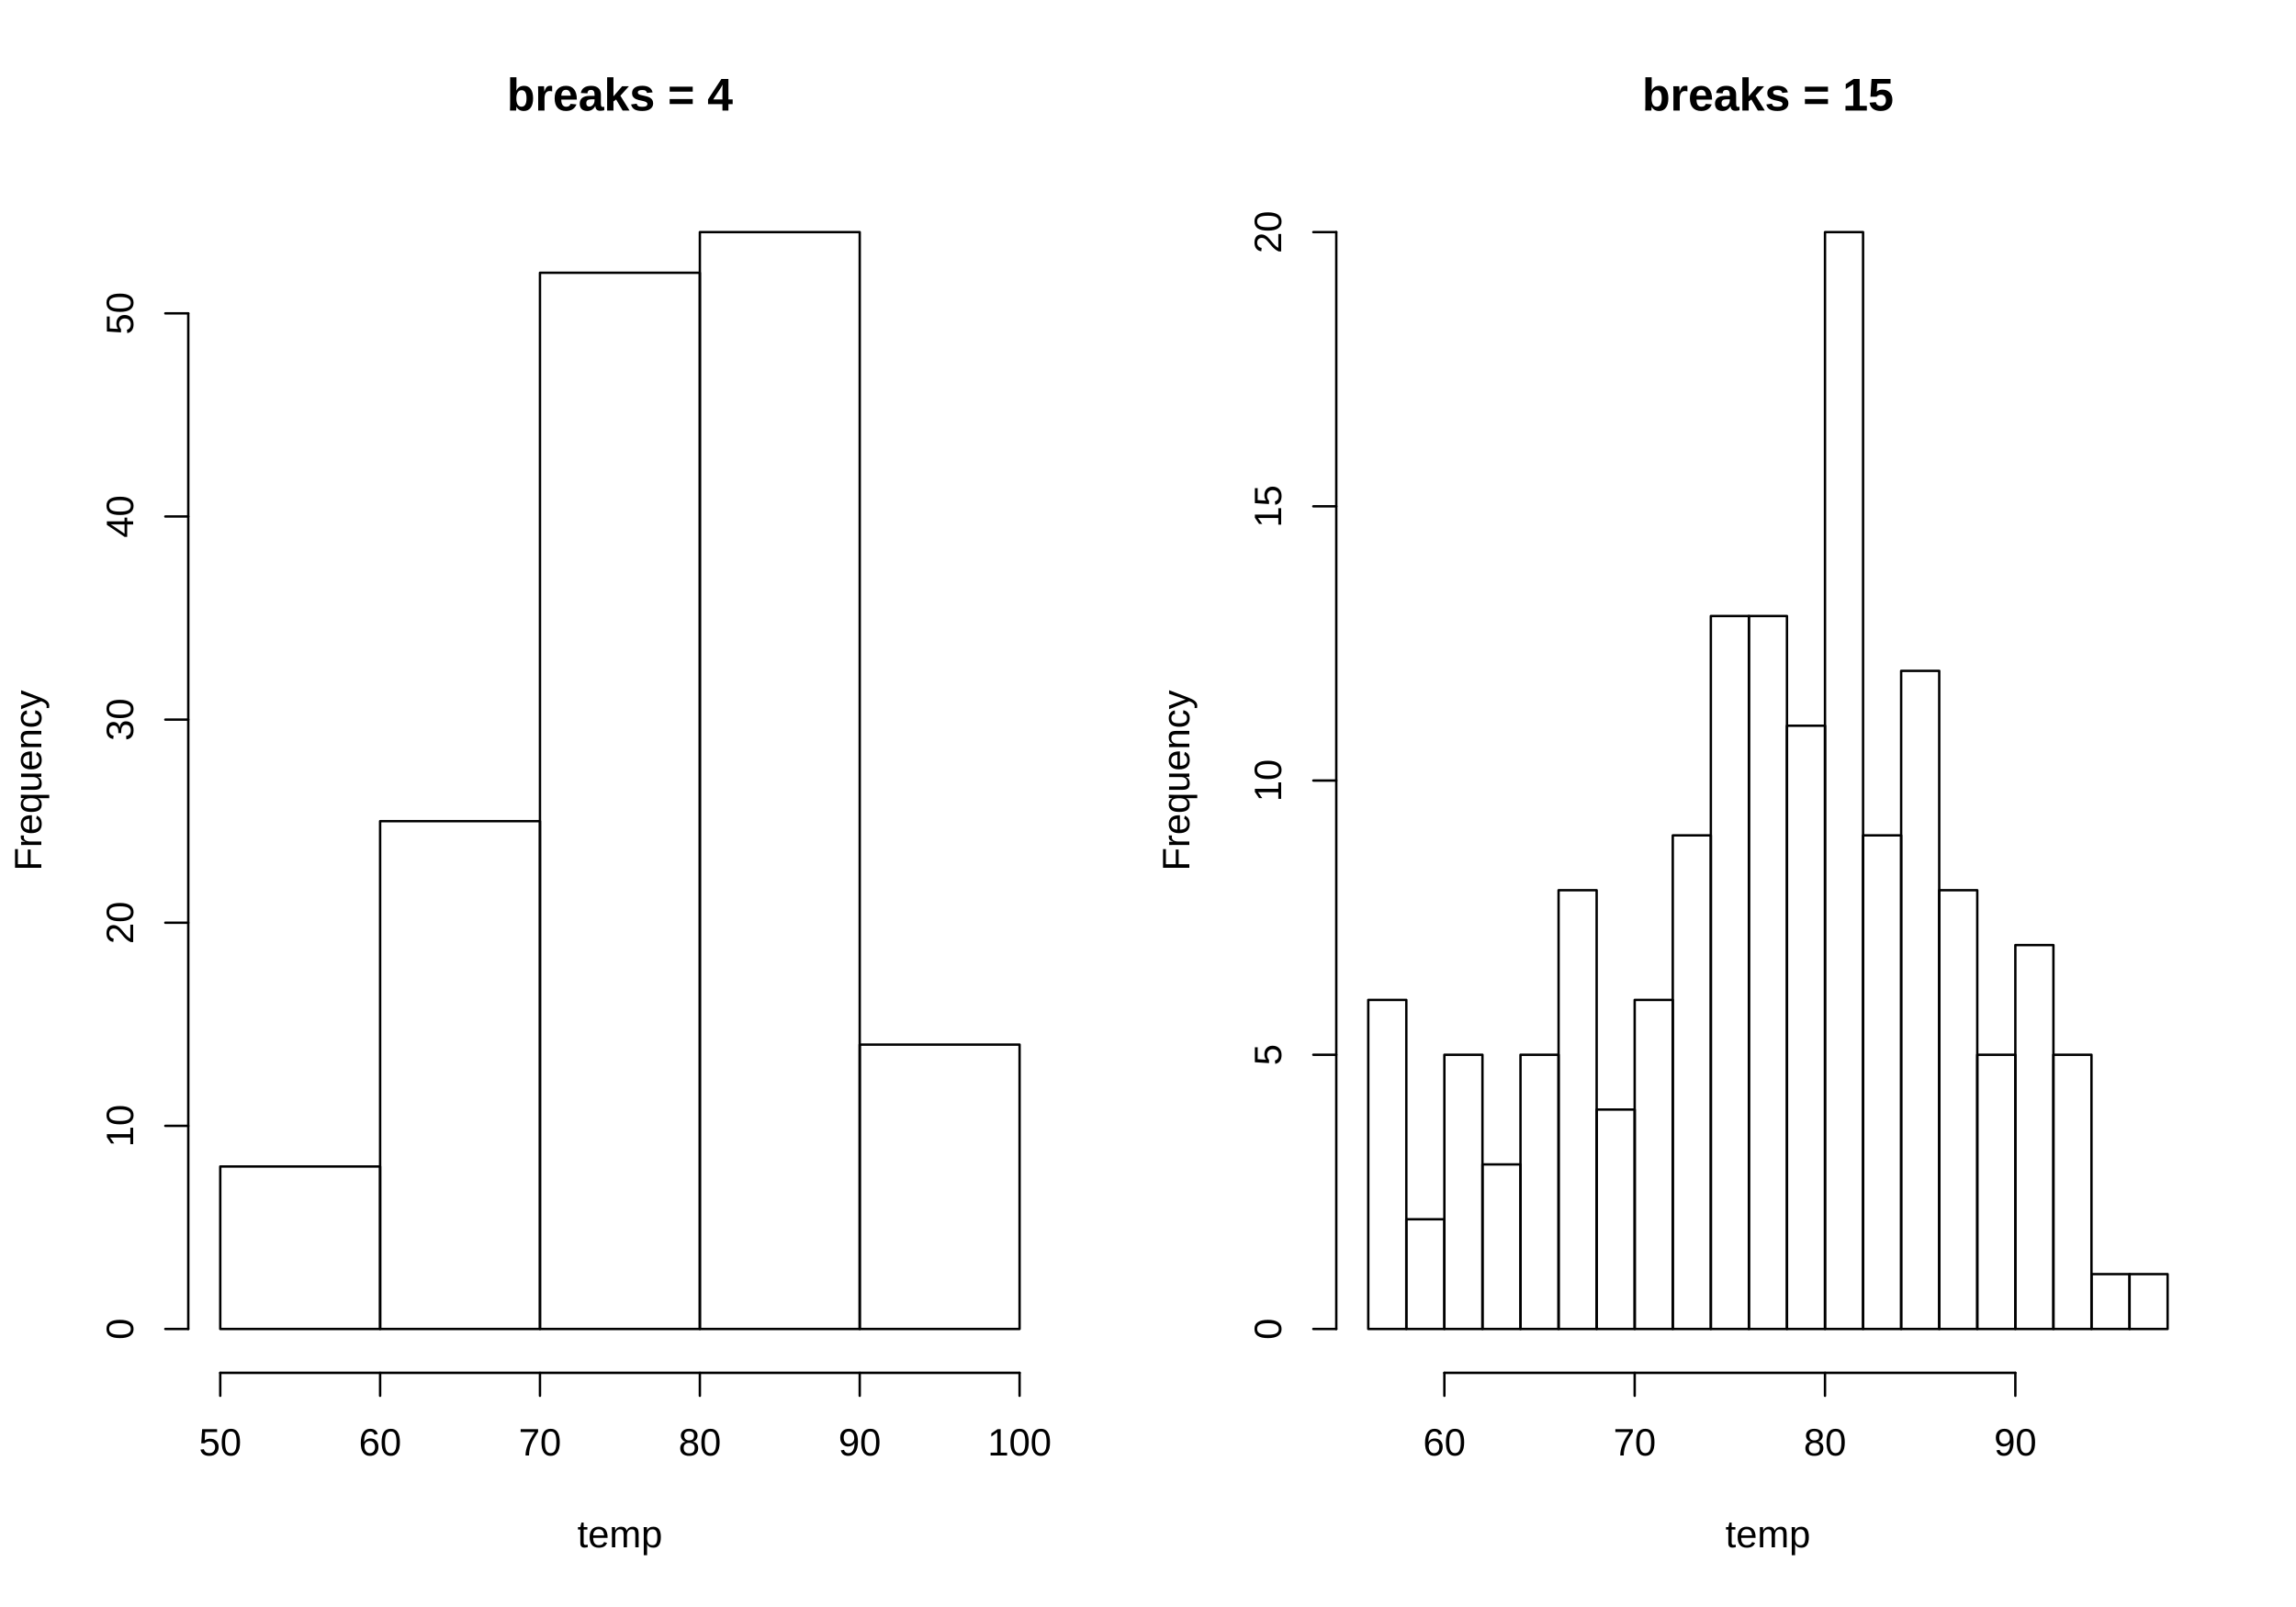
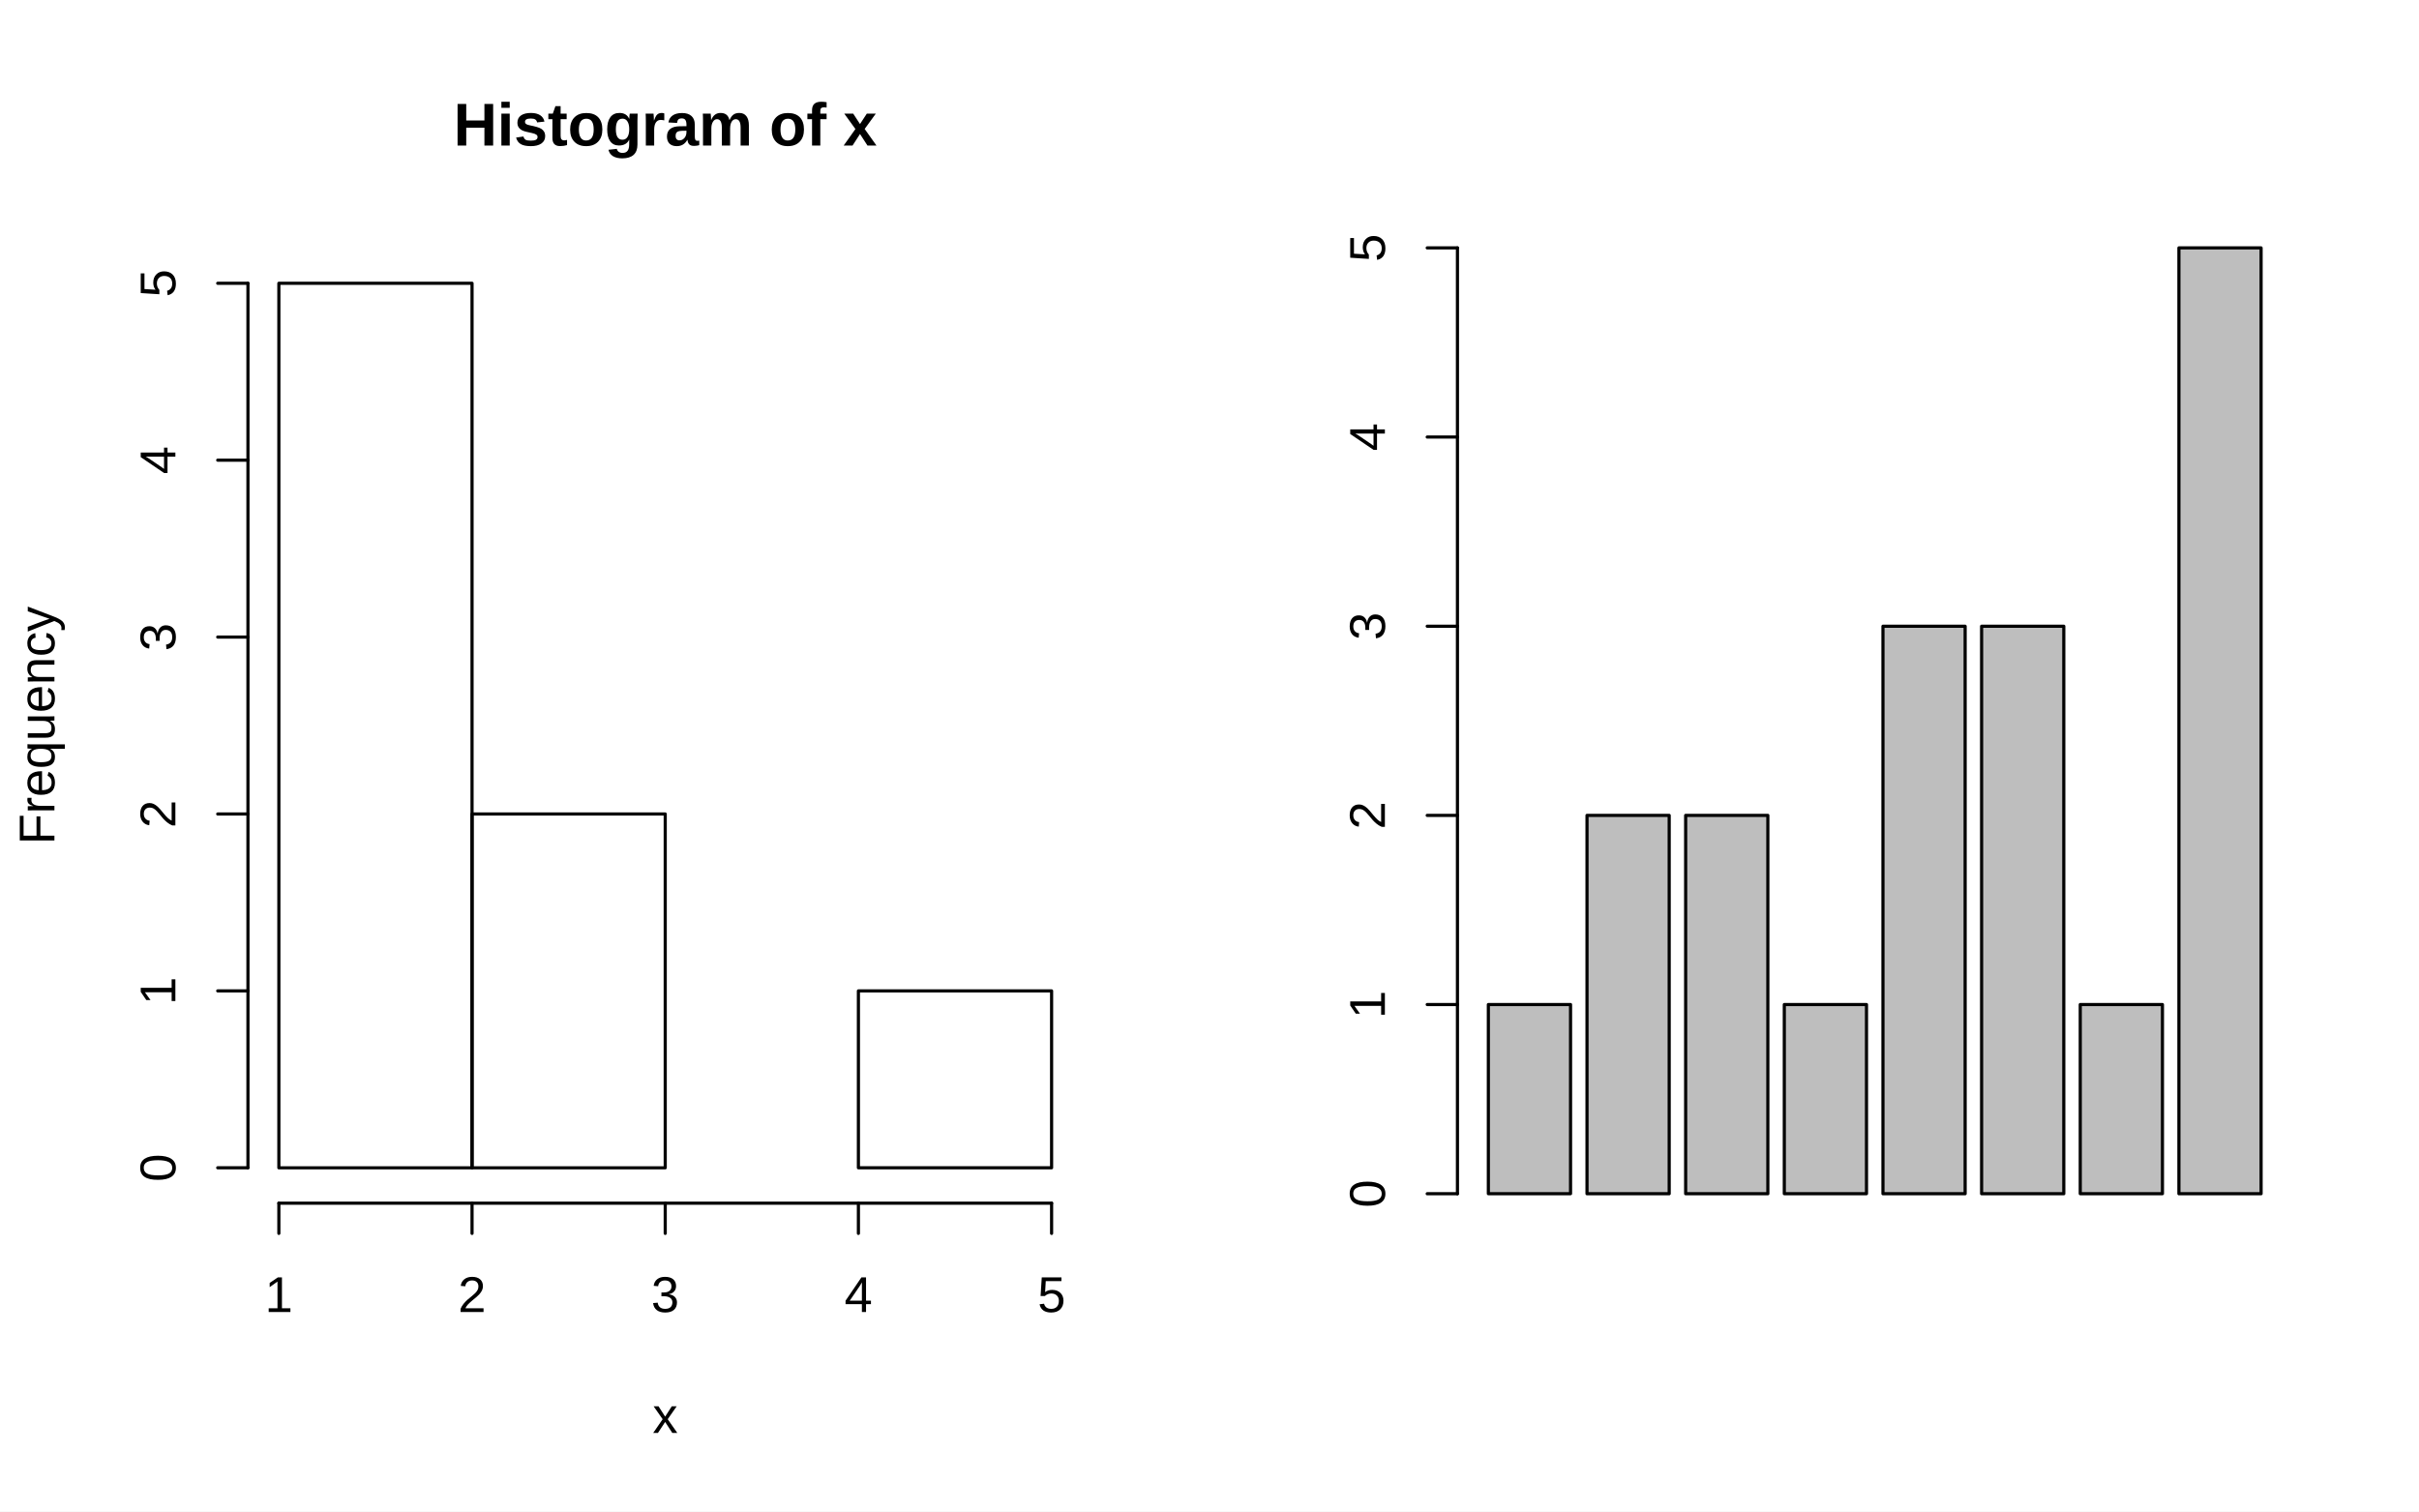
- <svg xmlns="http://www.w3.org/2000/svg" viewBox="0 0 720.00 504.00">
+ <svg xmlns="http://www.w3.org/2000/svg" viewBox="0 0 576.00 360.00">
  <defs>
    <style type="text/css">
    line, polyline, polygon, path, rect, circle {
      fill: none;
      stroke: #000000;
      stroke-linecap: round;
      stroke-linejoin: round;
      stroke-miterlimit: 10.00;
    }
  </style>
  </defs>
  <rect width="100%" height="100%" style="stroke: none; fill: #FFFFFF;" />
  <defs>
-     <clipPath id="cpMC4wMHwzNjAuMDB8NTA0LjAwfDAuMDA=">
-       <rect x="0.00" y="0.00" width="360.00" height="504.00" />
+     <clipPath id="cpMC4wMHwyODguMDB8MzYwLjAwfDAuMDA=">
+       <rect x="0.00" y="0.00" width="288.00" height="360.00" />
    </clipPath>
  </defs>
-   <g clip-path="url(#cpMC4wMHwzNjAuMDB8NTA0LjAwfDAuMDA=)">
-     <text x="158.97" y="34.67" style="font-size: 14.40px; font-weight: bold; font-family: Arial;" textLength="70.85px" lengthAdjust="spacingAndGlyphs">breaks = 4</text>
+   <g clip-path="url(#cpMC4wMHwyODguMDB8MzYwLjAwfDAuMDA=)">
+     <text x="107.99" y="34.67" style="font-size: 14.40px; font-weight: bold; font-family: Arial;" textLength="100.81px" lengthAdjust="spacingAndGlyphs">Histogram of x</text>
  </g>
-   <g clip-path="url(#cpMC4wMHwzNjAuMDB8NTA0LjAwfDAuMDA=)">
-     <text x="181.06" y="485.28" style="font-size: 12.00px; font-family: Arial;" textLength="26.68px" lengthAdjust="spacingAndGlyphs">temp</text>
+   <g clip-path="url(#cpMC4wMHwyODguMDB8MzYwLjAwfDAuMDA=)">
+     <text x="155.40" y="341.28" style="font-size: 12.00px; font-family: Arial;" textLength="6.00px" lengthAdjust="spacingAndGlyphs">x</text>
  </g>
-   <g clip-path="url(#cpMC4wMHwzNjAuMDB8NTA0LjAwfDAuMDA=)">
-     <text transform="translate(12.96,273.15) rotate(-90)" style="font-size: 12.00px; font-family: Arial;" textLength="56.70px" lengthAdjust="spacingAndGlyphs">Frequency</text>
+   <g clip-path="url(#cpMC4wMHwyODguMDB8MzYwLjAwfDAuMDA=)">
+     <text transform="translate(12.96,201.15) rotate(-90)" style="font-size: 12.00px; font-family: Arial;" textLength="56.70px" lengthAdjust="spacingAndGlyphs">Frequency</text>
  </g>
  <defs>
-     <clipPath id="cpMC4wMHw3MjAuMDB8NTA0LjAwfDAuMDA=">
-       <rect x="0.00" y="0.00" width="720.00" height="504.00" />
+     <clipPath id="cpMC4wMHw1NzYuMDB8MzYwLjAwfDAuMDA=">
+       <rect x="0.00" y="0.00" width="576.00" height="360.00" />
    </clipPath>
  </defs>
-   <line x1="69.07" y1="430.56" x2="319.73" y2="430.56" style="stroke-width: 0.75;" clip-path="url(#cpMC4wMHw3MjAuMDB8NTA0LjAwfDAuMDA=)" />
-   <line x1="69.07" y1="430.56" x2="69.07" y2="437.76" style="stroke-width: 0.75;" clip-path="url(#cpMC4wMHw3MjAuMDB8NTA0LjAwfDAuMDA=)" />
-   <line x1="119.20" y1="430.56" x2="119.20" y2="437.76" style="stroke-width: 0.75;" clip-path="url(#cpMC4wMHw3MjAuMDB8NTA0LjAwfDAuMDA=)" />
-   <line x1="169.33" y1="430.56" x2="169.33" y2="437.76" style="stroke-width: 0.75;" clip-path="url(#cpMC4wMHw3MjAuMDB8NTA0LjAwfDAuMDA=)" />
-   <line x1="219.47" y1="430.56" x2="219.47" y2="437.76" style="stroke-width: 0.75;" clip-path="url(#cpMC4wMHw3MjAuMDB8NTA0LjAwfDAuMDA=)" />
-   <line x1="269.60" y1="430.56" x2="269.60" y2="437.76" style="stroke-width: 0.75;" clip-path="url(#cpMC4wMHw3MjAuMDB8NTA0LjAwfDAuMDA=)" />
-   <line x1="319.73" y1="430.56" x2="319.73" y2="437.76" style="stroke-width: 0.75;" clip-path="url(#cpMC4wMHw3MjAuMDB8NTA0LjAwfDAuMDA=)" />
-   <g clip-path="url(#cpMC4wMHw3MjAuMDB8NTA0LjAwfDAuMDA=)">
-     <text x="62.39" y="456.48" style="font-size: 12.00px; font-family: Arial;" textLength="13.35px" lengthAdjust="spacingAndGlyphs">50</text>
+   <line x1="66.40" y1="286.56" x2="250.40" y2="286.56" style="stroke-width: 0.75;" clip-path="url(#cpMC4wMHw1NzYuMDB8MzYwLjAwfDAuMDA=)" />
+   <line x1="66.40" y1="286.56" x2="66.40" y2="293.76" style="stroke-width: 0.75;" clip-path="url(#cpMC4wMHw1NzYuMDB8MzYwLjAwfDAuMDA=)" />
+   <line x1="112.40" y1="286.56" x2="112.40" y2="293.76" style="stroke-width: 0.75;" clip-path="url(#cpMC4wMHw1NzYuMDB8MzYwLjAwfDAuMDA=)" />
+   <line x1="158.40" y1="286.56" x2="158.40" y2="293.76" style="stroke-width: 0.75;" clip-path="url(#cpMC4wMHw1NzYuMDB8MzYwLjAwfDAuMDA=)" />
+   <line x1="204.40" y1="286.56" x2="204.40" y2="293.76" style="stroke-width: 0.75;" clip-path="url(#cpMC4wMHw1NzYuMDB8MzYwLjAwfDAuMDA=)" />
+   <line x1="250.40" y1="286.56" x2="250.40" y2="293.76" style="stroke-width: 0.75;" clip-path="url(#cpMC4wMHw1NzYuMDB8MzYwLjAwfDAuMDA=)" />
+   <g clip-path="url(#cpMC4wMHw1NzYuMDB8MzYwLjAwfDAuMDA=)">
+     <text x="63.06" y="312.48" style="font-size: 12.00px; font-family: Arial;" textLength="6.67px" lengthAdjust="spacingAndGlyphs">1</text>
  </g>
-   <g clip-path="url(#cpMC4wMHw3MjAuMDB8NTA0LjAwfDAuMDA=)">
-     <text x="112.53" y="456.48" style="font-size: 12.00px; font-family: Arial;" textLength="13.35px" lengthAdjust="spacingAndGlyphs">60</text>
+   <g clip-path="url(#cpMC4wMHw1NzYuMDB8MzYwLjAwfDAuMDA=)">
+     <text x="109.06" y="312.48" style="font-size: 12.00px; font-family: Arial;" textLength="6.67px" lengthAdjust="spacingAndGlyphs">2</text>
  </g>
-   <g clip-path="url(#cpMC4wMHw3MjAuMDB8NTA0LjAwfDAuMDA=)">
-     <text x="162.66" y="456.48" style="font-size: 12.00px; font-family: Arial;" textLength="13.35px" lengthAdjust="spacingAndGlyphs">70</text>
+   <g clip-path="url(#cpMC4wMHw1NzYuMDB8MzYwLjAwfDAuMDA=)">
+     <text x="155.06" y="312.48" style="font-size: 12.00px; font-family: Arial;" textLength="6.67px" lengthAdjust="spacingAndGlyphs">3</text>
  </g>
-   <g clip-path="url(#cpMC4wMHw3MjAuMDB8NTA0LjAwfDAuMDA=)">
-     <text x="212.79" y="456.48" style="font-size: 12.00px; font-family: Arial;" textLength="13.35px" lengthAdjust="spacingAndGlyphs">80</text>
+   <g clip-path="url(#cpMC4wMHw1NzYuMDB8MzYwLjAwfDAuMDA=)">
+     <text x="201.06" y="312.48" style="font-size: 12.00px; font-family: Arial;" textLength="6.67px" lengthAdjust="spacingAndGlyphs">4</text>
  </g>
-   <g clip-path="url(#cpMC4wMHw3MjAuMDB8NTA0LjAwfDAuMDA=)">
-     <text x="262.93" y="456.48" style="font-size: 12.00px; font-family: Arial;" textLength="13.35px" lengthAdjust="spacingAndGlyphs">90</text>
+   <g clip-path="url(#cpMC4wMHw1NzYuMDB8MzYwLjAwfDAuMDA=)">
+     <text x="247.06" y="312.48" style="font-size: 12.00px; font-family: Arial;" textLength="6.67px" lengthAdjust="spacingAndGlyphs">5</text>
  </g>
-   <g clip-path="url(#cpMC4wMHw3MjAuMDB8NTA0LjAwfDAuMDA=)">
-     <text x="309.72" y="456.48" style="font-size: 12.00px; font-family: Arial;" textLength="20.02px" lengthAdjust="spacingAndGlyphs">100</text>
+   <line x1="59.04" y1="278.13" x2="59.04" y2="67.47" style="stroke-width: 0.75;" clip-path="url(#cpMC4wMHw1NzYuMDB8MzYwLjAwfDAuMDA=)" />
+   <line x1="59.04" y1="278.13" x2="51.84" y2="278.13" style="stroke-width: 0.75;" clip-path="url(#cpMC4wMHw1NzYuMDB8MzYwLjAwfDAuMDA=)" />
+   <line x1="59.04" y1="236.00" x2="51.84" y2="236.00" style="stroke-width: 0.75;" clip-path="url(#cpMC4wMHw1NzYuMDB8MzYwLjAwfDAuMDA=)" />
+   <line x1="59.04" y1="193.87" x2="51.84" y2="193.87" style="stroke-width: 0.75;" clip-path="url(#cpMC4wMHw1NzYuMDB8MzYwLjAwfDAuMDA=)" />
+   <line x1="59.04" y1="151.73" x2="51.84" y2="151.73" style="stroke-width: 0.75;" clip-path="url(#cpMC4wMHw1NzYuMDB8MzYwLjAwfDAuMDA=)" />
+   <line x1="59.04" y1="109.60" x2="51.84" y2="109.60" style="stroke-width: 0.75;" clip-path="url(#cpMC4wMHw1NzYuMDB8MzYwLjAwfDAuMDA=)" />
+   <line x1="59.04" y1="67.47" x2="51.84" y2="67.47" style="stroke-width: 0.75;" clip-path="url(#cpMC4wMHw1NzYuMDB8MzYwLjAwfDAuMDA=)" />
+   <g clip-path="url(#cpMC4wMHw1NzYuMDB8MzYwLjAwfDAuMDA=)">
+     <text transform="translate(41.76,281.47) rotate(-90)" style="font-size: 12.00px; font-family: Arial;" textLength="6.67px" lengthAdjust="spacingAndGlyphs">0</text>
  </g>
-   <line x1="59.04" y1="416.80" x2="59.04" y2="98.28" style="stroke-width: 0.75;" clip-path="url(#cpMC4wMHw3MjAuMDB8NTA0LjAwfDAuMDA=)" />
-   <line x1="59.04" y1="416.80" x2="51.84" y2="416.80" style="stroke-width: 0.75;" clip-path="url(#cpMC4wMHw3MjAuMDB8NTA0LjAwfDAuMDA=)" />
-   <line x1="59.04" y1="353.10" x2="51.84" y2="353.10" style="stroke-width: 0.75;" clip-path="url(#cpMC4wMHw3MjAuMDB8NTA0LjAwfDAuMDA=)" />
-   <line x1="59.04" y1="289.39" x2="51.84" y2="289.39" style="stroke-width: 0.75;" clip-path="url(#cpMC4wMHw3MjAuMDB8NTA0LjAwfDAuMDA=)" />
-   <line x1="59.04" y1="225.69" x2="51.84" y2="225.69" style="stroke-width: 0.75;" clip-path="url(#cpMC4wMHw3MjAuMDB8NTA0LjAwfDAuMDA=)" />
-   <line x1="59.04" y1="161.99" x2="51.84" y2="161.99" style="stroke-width: 0.75;" clip-path="url(#cpMC4wMHw3MjAuMDB8NTA0LjAwfDAuMDA=)" />
-   <line x1="59.04" y1="98.28" x2="51.84" y2="98.28" style="stroke-width: 0.75;" clip-path="url(#cpMC4wMHw3MjAuMDB8NTA0LjAwfDAuMDA=)" />
-   <g clip-path="url(#cpMC4wMHw3MjAuMDB8NTA0LjAwfDAuMDA=)">
-     <text transform="translate(41.76,420.14) rotate(-90)" style="font-size: 12.00px; font-family: Arial;" textLength="6.67px" lengthAdjust="spacingAndGlyphs">0</text>
+   <g clip-path="url(#cpMC4wMHw1NzYuMDB8MzYwLjAwfDAuMDA=)">
+     <text transform="translate(41.76,239.34) rotate(-90)" style="font-size: 12.00px; font-family: Arial;" textLength="6.67px" lengthAdjust="spacingAndGlyphs">1</text>
  </g>
-   <g clip-path="url(#cpMC4wMHw3MjAuMDB8NTA0LjAwfDAuMDA=)">
-     <text transform="translate(41.76,359.77) rotate(-90)" style="font-size: 12.00px; font-family: Arial;" textLength="13.35px" lengthAdjust="spacingAndGlyphs">10</text>
+   <g clip-path="url(#cpMC4wMHw1NzYuMDB8MzYwLjAwfDAuMDA=)">
+     <text transform="translate(41.76,197.20) rotate(-90)" style="font-size: 12.00px; font-family: Arial;" textLength="6.67px" lengthAdjust="spacingAndGlyphs">2</text>
  </g>
-   <g clip-path="url(#cpMC4wMHw3MjAuMDB8NTA0LjAwfDAuMDA=)">
-     <text transform="translate(41.76,296.07) rotate(-90)" style="font-size: 12.00px; font-family: Arial;" textLength="13.35px" lengthAdjust="spacingAndGlyphs">20</text>
+   <g clip-path="url(#cpMC4wMHw1NzYuMDB8MzYwLjAwfDAuMDA=)">
+     <text transform="translate(41.76,155.07) rotate(-90)" style="font-size: 12.00px; font-family: Arial;" textLength="6.67px" lengthAdjust="spacingAndGlyphs">3</text>
  </g>
-   <g clip-path="url(#cpMC4wMHw3MjAuMDB8NTA0LjAwfDAuMDA=)">
-     <text transform="translate(41.76,232.36) rotate(-90)" style="font-size: 12.00px; font-family: Arial;" textLength="13.35px" lengthAdjust="spacingAndGlyphs">30</text>
+   <g clip-path="url(#cpMC4wMHw1NzYuMDB8MzYwLjAwfDAuMDA=)">
+     <text transform="translate(41.76,112.94) rotate(-90)" style="font-size: 12.00px; font-family: Arial;" textLength="6.67px" lengthAdjust="spacingAndGlyphs">4</text>
  </g>
-   <g clip-path="url(#cpMC4wMHw3MjAuMDB8NTA0LjAwfDAuMDA=)">
-     <text transform="translate(41.76,168.66) rotate(-90)" style="font-size: 12.00px; font-family: Arial;" textLength="13.35px" lengthAdjust="spacingAndGlyphs">40</text>
-   </g>
-   <g clip-path="url(#cpMC4wMHw3MjAuMDB8NTA0LjAwfDAuMDA=)">
-     <text transform="translate(41.76,104.96) rotate(-90)" style="font-size: 12.00px; font-family: Arial;" textLength="13.35px" lengthAdjust="spacingAndGlyphs">50</text>
+   <g clip-path="url(#cpMC4wMHw1NzYuMDB8MzYwLjAwfDAuMDA=)">
+     <text transform="translate(41.76,70.80) rotate(-90)" style="font-size: 12.00px; font-family: Arial;" textLength="6.67px" lengthAdjust="spacingAndGlyphs">5</text>
  </g>
  <defs>
-     <clipPath id="cpNTkuMDR8MzI5Ljc2fDQzMC41Nnw1OS4wNA==">
-       <rect x="59.04" y="59.04" width="270.72" height="371.52" />
+     <clipPath id="cpNTkuMDR8MjU3Ljc2fDI4Ni41Nnw1OS4wNA==">
+       <rect x="59.04" y="59.04" width="198.72" height="227.52" />
    </clipPath>
  </defs>
-   <rect x="69.07" y="365.84" width="50.13" height="50.96" style="stroke-width: 0.75;" clip-path="url(#cpNTkuMDR8MzI5Ljc2fDQzMC41Nnw1OS4wNA==)" />
-   <rect x="119.20" y="257.54" width="50.13" height="159.26" style="stroke-width: 0.75;" clip-path="url(#cpNTkuMDR8MzI5Ljc2fDQzMC41Nnw1OS4wNA==)" />
-   <rect x="169.33" y="85.54" width="50.13" height="331.26" style="stroke-width: 0.75;" clip-path="url(#cpNTkuMDR8MzI5Ljc2fDQzMC41Nnw1OS4wNA==)" />
-   <rect x="219.47" y="72.80" width="50.13" height="344.00" style="stroke-width: 0.75;" clip-path="url(#cpNTkuMDR8MzI5Ljc2fDQzMC41Nnw1OS4wNA==)" />
-   <rect x="269.60" y="327.61" width="50.13" height="89.19" style="stroke-width: 0.75;" clip-path="url(#cpNTkuMDR8MzI5Ljc2fDQzMC41Nnw1OS4wNA==)" />
+   <rect x="66.40" y="67.47" width="46.00" height="210.67" style="stroke-width: 0.75;" clip-path="url(#cpNTkuMDR8MjU3Ljc2fDI4Ni41Nnw1OS4wNA==)" />
+   <rect x="112.40" y="193.87" width="46.00" height="84.27" style="stroke-width: 0.75;" clip-path="url(#cpNTkuMDR8MjU3Ljc2fDI4Ni41Nnw1OS4wNA==)" />
+   <rect x="158.40" y="278.13" width="46.00" height="0.00" style="stroke-width: 0.75;" clip-path="url(#cpNTkuMDR8MjU3Ljc2fDI4Ni41Nnw1OS4wNA==)" />
+   <rect x="204.40" y="236.00" width="46.00" height="42.13" style="stroke-width: 0.75;" clip-path="url(#cpNTkuMDR8MjU3Ljc2fDI4Ni41Nnw1OS4wNA==)" />
  <defs>
-     <clipPath id="cpNDE5LjA0fDY4OS43Nnw0MzAuNTZ8NTkuMDQ=">
-       <rect x="419.04" y="59.04" width="270.72" height="371.52" />
+     <clipPath id="cpMjg4LjAwfDU3Ni4wMHwzNjAuMDB8MC4wMA==">
+       <rect x="288.00" y="0.00" width="288.00" height="360.00" />
    </clipPath>
  </defs>
+   <rect x="354.40" y="239.25" width="19.57" height="45.05" style="stroke-width: 0.75; fill: #BEBEBE;" clip-path="url(#cpMjg4LjAwfDU3Ni4wMHwzNjAuMDB8MC4wMA==)" />
+   <rect x="377.89" y="194.20" width="19.57" height="90.11" style="stroke-width: 0.75; fill: #BEBEBE;" clip-path="url(#cpMjg4LjAwfDU3Ni4wMHwzNjAuMDB8MC4wMA==)" />
+   <rect x="401.38" y="194.20" width="19.57" height="90.11" style="stroke-width: 0.75; fill: #BEBEBE;" clip-path="url(#cpMjg4LjAwfDU3Ni4wMHwzNjAuMDB8MC4wMA==)" />
+   <rect x="424.87" y="239.25" width="19.57" height="45.05" style="stroke-width: 0.75; fill: #BEBEBE;" clip-path="url(#cpMjg4LjAwfDU3Ni4wMHwzNjAuMDB8MC4wMA==)" />
+   <rect x="448.36" y="149.15" width="19.57" height="135.16" style="stroke-width: 0.75; fill: #BEBEBE;" clip-path="url(#cpMjg4LjAwfDU3Ni4wMHwzNjAuMDB8MC4wMA==)" />
+   <rect x="471.85" y="149.15" width="19.57" height="135.16" style="stroke-width: 0.75; fill: #BEBEBE;" clip-path="url(#cpMjg4LjAwfDU3Ni4wMHwzNjAuMDB8MC4wMA==)" />
+   <rect x="495.34" y="239.25" width="19.57" height="45.05" style="stroke-width: 0.75; fill: #BEBEBE;" clip-path="url(#cpMjg4LjAwfDU3Ni4wMHwzNjAuMDB8MC4wMA==)" />
+   <rect x="518.83" y="59.04" width="19.57" height="225.27" style="stroke-width: 0.75; fill: #BEBEBE;" clip-path="url(#cpMjg4LjAwfDU3Ni4wMHwzNjAuMDB8MC4wMA==)" />
  <defs>
-     <clipPath id="cpMzYwLjAwfDcyMC4wMHw1MDQuMDB8MC4wMA==">
-       <rect x="360.00" y="0.00" width="360.00" height="504.00" />
+     <clipPath id="cpMC4wMHw1NzYuMDB8MzYwLjAwfDAuMDA=">
+       <rect x="0.00" y="0.00" width="576.00" height="360.00" />
    </clipPath>
  </defs>
-   <g clip-path="url(#cpMzYwLjAwfDcyMC4wMHw1MDQuMDB8MC4wMA==)">
-     <text x="514.97" y="34.67" style="font-size: 14.40px; font-weight: bold; font-family: Arial;" textLength="78.86px" lengthAdjust="spacingAndGlyphs">breaks = 15</text>
+   <line x1="347.04" y1="284.31" x2="347.04" y2="59.04" style="stroke-width: 0.75;" clip-path="url(#cpMC4wMHw1NzYuMDB8MzYwLjAwfDAuMDA=)" />
+   <line x1="347.04" y1="284.31" x2="339.84" y2="284.31" style="stroke-width: 0.75;" clip-path="url(#cpMC4wMHw1NzYuMDB8MzYwLjAwfDAuMDA=)" />
+   <line x1="347.04" y1="239.25" x2="339.84" y2="239.25" style="stroke-width: 0.75;" clip-path="url(#cpMC4wMHw1NzYuMDB8MzYwLjAwfDAuMDA=)" />
+   <line x1="347.04" y1="194.20" x2="339.84" y2="194.20" style="stroke-width: 0.75;" clip-path="url(#cpMC4wMHw1NzYuMDB8MzYwLjAwfDAuMDA=)" />
+   <line x1="347.04" y1="149.15" x2="339.84" y2="149.15" style="stroke-width: 0.75;" clip-path="url(#cpMC4wMHw1NzYuMDB8MzYwLjAwfDAuMDA=)" />
+   <line x1="347.04" y1="104.09" x2="339.84" y2="104.09" style="stroke-width: 0.75;" clip-path="url(#cpMC4wMHw1NzYuMDB8MzYwLjAwfDAuMDA=)" />
+   <line x1="347.04" y1="59.04" x2="339.84" y2="59.04" style="stroke-width: 0.75;" clip-path="url(#cpMC4wMHw1NzYuMDB8MzYwLjAwfDAuMDA=)" />
+   <g clip-path="url(#cpMC4wMHw1NzYuMDB8MzYwLjAwfDAuMDA=)">
+     <text transform="translate(329.76,287.64) rotate(-90)" style="font-size: 12.00px; font-family: Arial;" textLength="6.67px" lengthAdjust="spacingAndGlyphs">0</text>
  </g>
-   <g clip-path="url(#cpMzYwLjAwfDcyMC4wMHw1MDQuMDB8MC4wMA==)">
-     <text x="541.06" y="485.28" style="font-size: 12.00px; font-family: Arial;" textLength="26.68px" lengthAdjust="spacingAndGlyphs">temp</text>
+   <g clip-path="url(#cpMC4wMHw1NzYuMDB8MzYwLjAwfDAuMDA=)">
+     <text transform="translate(329.76,242.59) rotate(-90)" style="font-size: 12.00px; font-family: Arial;" textLength="6.67px" lengthAdjust="spacingAndGlyphs">1</text>
  </g>
-   <g clip-path="url(#cpMzYwLjAwfDcyMC4wMHw1MDQuMDB8MC4wMA==)">
-     <text transform="translate(372.96,273.15) rotate(-90)" style="font-size: 12.00px; font-family: Arial;" textLength="56.70px" lengthAdjust="spacingAndGlyphs">Frequency</text>
+   <g clip-path="url(#cpMC4wMHw1NzYuMDB8MzYwLjAwfDAuMDA=)">
+     <text transform="translate(329.76,197.54) rotate(-90)" style="font-size: 12.00px; font-family: Arial;" textLength="6.67px" lengthAdjust="spacingAndGlyphs">2</text>
  </g>
-   <defs>
-     <clipPath id="cpMC4wMHw3MjAuMDB8NTA0LjAwfDAuMDA=">
-       <rect x="0.00" y="0.00" width="720.00" height="504.00" />
-     </clipPath>
-   </defs>
-   <line x1="452.94" y1="430.56" x2="631.99" y2="430.56" style="stroke-width: 0.75;" clip-path="url(#cpMC4wMHw3MjAuMDB8NTA0LjAwfDAuMDA=)" />
-   <line x1="452.94" y1="430.56" x2="452.94" y2="437.76" style="stroke-width: 0.75;" clip-path="url(#cpMC4wMHw3MjAuMDB8NTA0LjAwfDAuMDA=)" />
-   <line x1="512.62" y1="430.56" x2="512.62" y2="437.76" style="stroke-width: 0.75;" clip-path="url(#cpMC4wMHw3MjAuMDB8NTA0LjAwfDAuMDA=)" />
-   <line x1="572.30" y1="430.56" x2="572.30" y2="437.76" style="stroke-width: 0.75;" clip-path="url(#cpMC4wMHw3MjAuMDB8NTA0LjAwfDAuMDA=)" />
-   <line x1="631.99" y1="430.56" x2="631.99" y2="437.76" style="stroke-width: 0.75;" clip-path="url(#cpMC4wMHw3MjAuMDB8NTA0LjAwfDAuMDA=)" />
-   <g clip-path="url(#cpMC4wMHw3MjAuMDB8NTA0LjAwfDAuMDA=)">
-     <text x="446.27" y="456.48" style="font-size: 12.00px; font-family: Arial;" textLength="13.35px" lengthAdjust="spacingAndGlyphs">60</text>
+   <g clip-path="url(#cpMC4wMHw1NzYuMDB8MzYwLjAwfDAuMDA=)">
+     <text transform="translate(329.76,152.48) rotate(-90)" style="font-size: 12.00px; font-family: Arial;" textLength="6.67px" lengthAdjust="spacingAndGlyphs">3</text>
  </g>
-   <g clip-path="url(#cpMC4wMHw3MjAuMDB8NTA0LjAwfDAuMDA=)">
-     <text x="505.95" y="456.48" style="font-size: 12.00px; font-family: Arial;" textLength="13.35px" lengthAdjust="spacingAndGlyphs">70</text>
+   <g clip-path="url(#cpMC4wMHw1NzYuMDB8MzYwLjAwfDAuMDA=)">
+     <text transform="translate(329.76,107.43) rotate(-90)" style="font-size: 12.00px; font-family: Arial;" textLength="6.67px" lengthAdjust="spacingAndGlyphs">4</text>
  </g>
-   <g clip-path="url(#cpMC4wMHw3MjAuMDB8NTA0LjAwfDAuMDA=)">
-     <text x="565.63" y="456.48" style="font-size: 12.00px; font-family: Arial;" textLength="13.35px" lengthAdjust="spacingAndGlyphs">80</text>
+   <g clip-path="url(#cpMC4wMHw1NzYuMDB8MzYwLjAwfDAuMDA=)">
+     <text transform="translate(329.76,62.38) rotate(-90)" style="font-size: 12.00px; font-family: Arial;" textLength="6.67px" lengthAdjust="spacingAndGlyphs">5</text>
  </g>
-   <g clip-path="url(#cpMC4wMHw3MjAuMDB8NTA0LjAwfDAuMDA=)">
-     <text x="625.31" y="456.48" style="font-size: 12.00px; font-family: Arial;" textLength="13.35px" lengthAdjust="spacingAndGlyphs">90</text>
-   </g>
-   <line x1="419.04" y1="416.80" x2="419.04" y2="72.80" style="stroke-width: 0.75;" clip-path="url(#cpMC4wMHw3MjAuMDB8NTA0LjAwfDAuMDA=)" />
-   <line x1="419.04" y1="416.80" x2="411.84" y2="416.80" style="stroke-width: 0.75;" clip-path="url(#cpMC4wMHw3MjAuMDB8NTA0LjAwfDAuMDA=)" />
-   <line x1="419.04" y1="330.80" x2="411.84" y2="330.80" style="stroke-width: 0.75;" clip-path="url(#cpMC4wMHw3MjAuMDB8NTA0LjAwfDAuMDA=)" />
-   <line x1="419.04" y1="244.80" x2="411.84" y2="244.80" style="stroke-width: 0.75;" clip-path="url(#cpMC4wMHw3MjAuMDB8NTA0LjAwfDAuMDA=)" />
-   <line x1="419.04" y1="158.80" x2="411.84" y2="158.80" style="stroke-width: 0.75;" clip-path="url(#cpMC4wMHw3MjAuMDB8NTA0LjAwfDAuMDA=)" />
-   <line x1="419.04" y1="72.80" x2="411.84" y2="72.80" style="stroke-width: 0.75;" clip-path="url(#cpMC4wMHw3MjAuMDB8NTA0LjAwfDAuMDA=)" />
-   <g clip-path="url(#cpMC4wMHw3MjAuMDB8NTA0LjAwfDAuMDA=)">
-     <text transform="translate(401.76,420.14) rotate(-90)" style="font-size: 12.00px; font-family: Arial;" textLength="6.67px" lengthAdjust="spacingAndGlyphs">0</text>
-   </g>
-   <g clip-path="url(#cpMC4wMHw3MjAuMDB8NTA0LjAwfDAuMDA=)">
-     <text transform="translate(401.76,334.14) rotate(-90)" style="font-size: 12.00px; font-family: Arial;" textLength="6.67px" lengthAdjust="spacingAndGlyphs">5</text>
-   </g>
-   <g clip-path="url(#cpMC4wMHw3MjAuMDB8NTA0LjAwfDAuMDA=)">
-     <text transform="translate(401.76,251.47) rotate(-90)" style="font-size: 12.00px; font-family: Arial;" textLength="13.35px" lengthAdjust="spacingAndGlyphs">10</text>
-   </g>
-   <g clip-path="url(#cpMC4wMHw3MjAuMDB8NTA0LjAwfDAuMDA=)">
-     <text transform="translate(401.76,165.47) rotate(-90)" style="font-size: 12.00px; font-family: Arial;" textLength="13.35px" lengthAdjust="spacingAndGlyphs">15</text>
-   </g>
-   <g clip-path="url(#cpMC4wMHw3MjAuMDB8NTA0LjAwfDAuMDA=)">
-     <text transform="translate(401.76,79.47) rotate(-90)" style="font-size: 12.00px; font-family: Arial;" textLength="13.35px" lengthAdjust="spacingAndGlyphs">20</text>
-   </g>
-   <defs>
-     <clipPath id="cpNDE5LjA0fDY4OS43Nnw0MzAuNTZ8NTkuMDQ=">
-       <rect x="419.04" y="59.04" width="270.72" height="371.52" />
-     </clipPath>
-   </defs>
-   <rect x="429.07" y="313.60" width="11.94" height="103.20" style="stroke-width: 0.75;" clip-path="url(#cpNDE5LjA0fDY4OS43Nnw0MzAuNTZ8NTkuMDQ=)" />
-   <rect x="441.00" y="382.40" width="11.94" height="34.40" style="stroke-width: 0.75;" clip-path="url(#cpNDE5LjA0fDY4OS43Nnw0MzAuNTZ8NTkuMDQ=)" />
-   <rect x="452.94" y="330.80" width="11.94" height="86.00" style="stroke-width: 0.75;" clip-path="url(#cpNDE5LjA0fDY4OS43Nnw0MzAuNTZ8NTkuMDQ=)" />
-   <rect x="464.88" y="365.20" width="11.94" height="51.60" style="stroke-width: 0.75;" clip-path="url(#cpNDE5LjA0fDY4OS43Nnw0MzAuNTZ8NTkuMDQ=)" />
-   <rect x="476.81" y="330.80" width="11.94" height="86.00" style="stroke-width: 0.75;" clip-path="url(#cpNDE5LjA0fDY4OS43Nnw0MzAuNTZ8NTkuMDQ=)" />
-   <rect x="488.75" y="279.20" width="11.94" height="137.60" style="stroke-width: 0.75;" clip-path="url(#cpNDE5LjA0fDY4OS43Nnw0MzAuNTZ8NTkuMDQ=)" />
-   <rect x="500.69" y="348.00" width="11.94" height="68.80" style="stroke-width: 0.75;" clip-path="url(#cpNDE5LjA0fDY4OS43Nnw0MzAuNTZ8NTkuMDQ=)" />
-   <rect x="512.62" y="313.60" width="11.94" height="103.20" style="stroke-width: 0.75;" clip-path="url(#cpNDE5LjA0fDY4OS43Nnw0MzAuNTZ8NTkuMDQ=)" />
-   <rect x="524.56" y="262.00" width="11.94" height="154.80" style="stroke-width: 0.75;" clip-path="url(#cpNDE5LjA0fDY4OS43Nnw0MzAuNTZ8NTkuMDQ=)" />
-   <rect x="536.50" y="193.20" width="11.94" height="223.60" style="stroke-width: 0.75;" clip-path="url(#cpNDE5LjA0fDY4OS43Nnw0MzAuNTZ8NTkuMDQ=)" />
-   <rect x="548.43" y="193.20" width="11.94" height="223.60" style="stroke-width: 0.75;" clip-path="url(#cpNDE5LjA0fDY4OS43Nnw0MzAuNTZ8NTkuMDQ=)" />
-   <rect x="560.37" y="227.60" width="11.94" height="189.20" style="stroke-width: 0.75;" clip-path="url(#cpNDE5LjA0fDY4OS43Nnw0MzAuNTZ8NTkuMDQ=)" />
-   <rect x="572.30" y="72.80" width="11.94" height="344.00" style="stroke-width: 0.75;" clip-path="url(#cpNDE5LjA0fDY4OS43Nnw0MzAuNTZ8NTkuMDQ=)" />
-   <rect x="584.24" y="262.00" width="11.94" height="154.80" style="stroke-width: 0.75;" clip-path="url(#cpNDE5LjA0fDY4OS43Nnw0MzAuNTZ8NTkuMDQ=)" />
-   <rect x="596.18" y="210.40" width="11.94" height="206.40" style="stroke-width: 0.75;" clip-path="url(#cpNDE5LjA0fDY4OS43Nnw0MzAuNTZ8NTkuMDQ=)" />
-   <rect x="608.11" y="279.20" width="11.94" height="137.60" style="stroke-width: 0.75;" clip-path="url(#cpNDE5LjA0fDY4OS43Nnw0MzAuNTZ8NTkuMDQ=)" />
-   <rect x="620.05" y="330.80" width="11.94" height="86.00" style="stroke-width: 0.75;" clip-path="url(#cpNDE5LjA0fDY4OS43Nnw0MzAuNTZ8NTkuMDQ=)" />
-   <rect x="631.99" y="296.40" width="11.94" height="120.40" style="stroke-width: 0.75;" clip-path="url(#cpNDE5LjA0fDY4OS43Nnw0MzAuNTZ8NTkuMDQ=)" />
-   <rect x="643.92" y="330.80" width="11.94" height="86.00" style="stroke-width: 0.75;" clip-path="url(#cpNDE5LjA0fDY4OS43Nnw0MzAuNTZ8NTkuMDQ=)" />
-   <rect x="655.86" y="399.60" width="11.94" height="17.20" style="stroke-width: 0.75;" clip-path="url(#cpNDE5LjA0fDY4OS43Nnw0MzAuNTZ8NTkuMDQ=)" />
-   <rect x="667.80" y="399.60" width="11.94" height="17.20" style="stroke-width: 0.75;" clip-path="url(#cpNDE5LjA0fDY4OS43Nnw0MzAuNTZ8NTkuMDQ=)" />
</svg>
